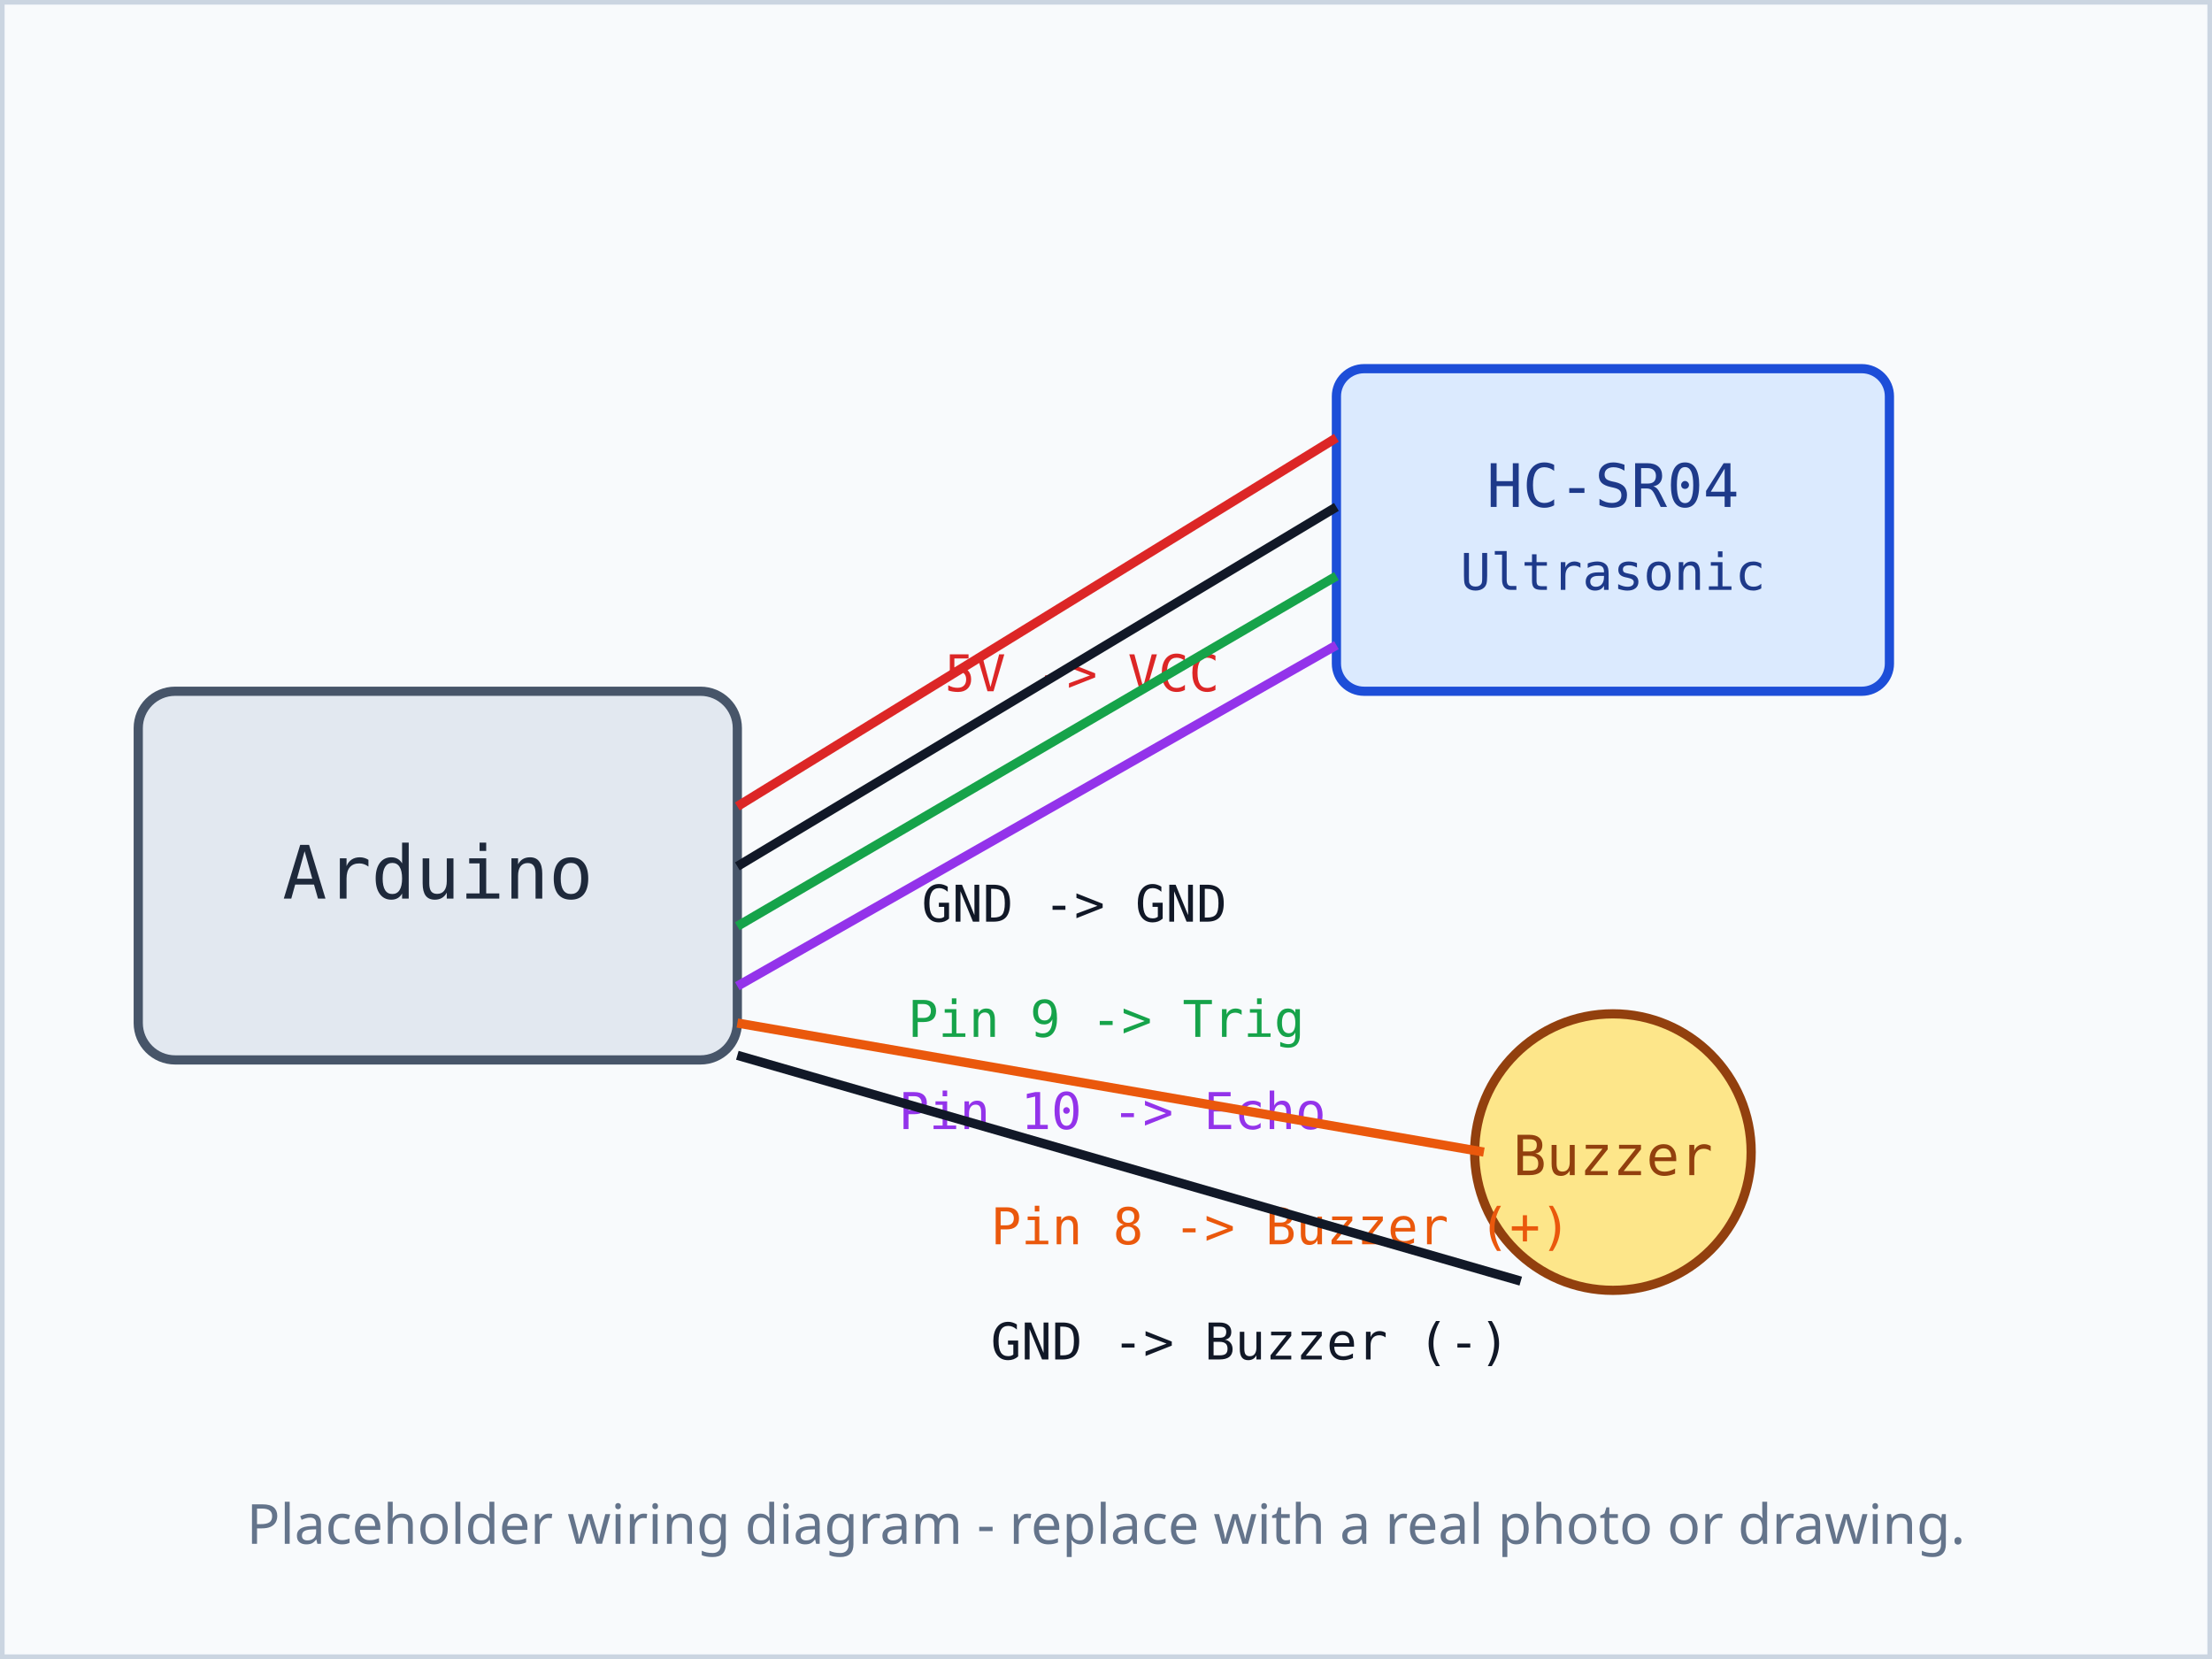
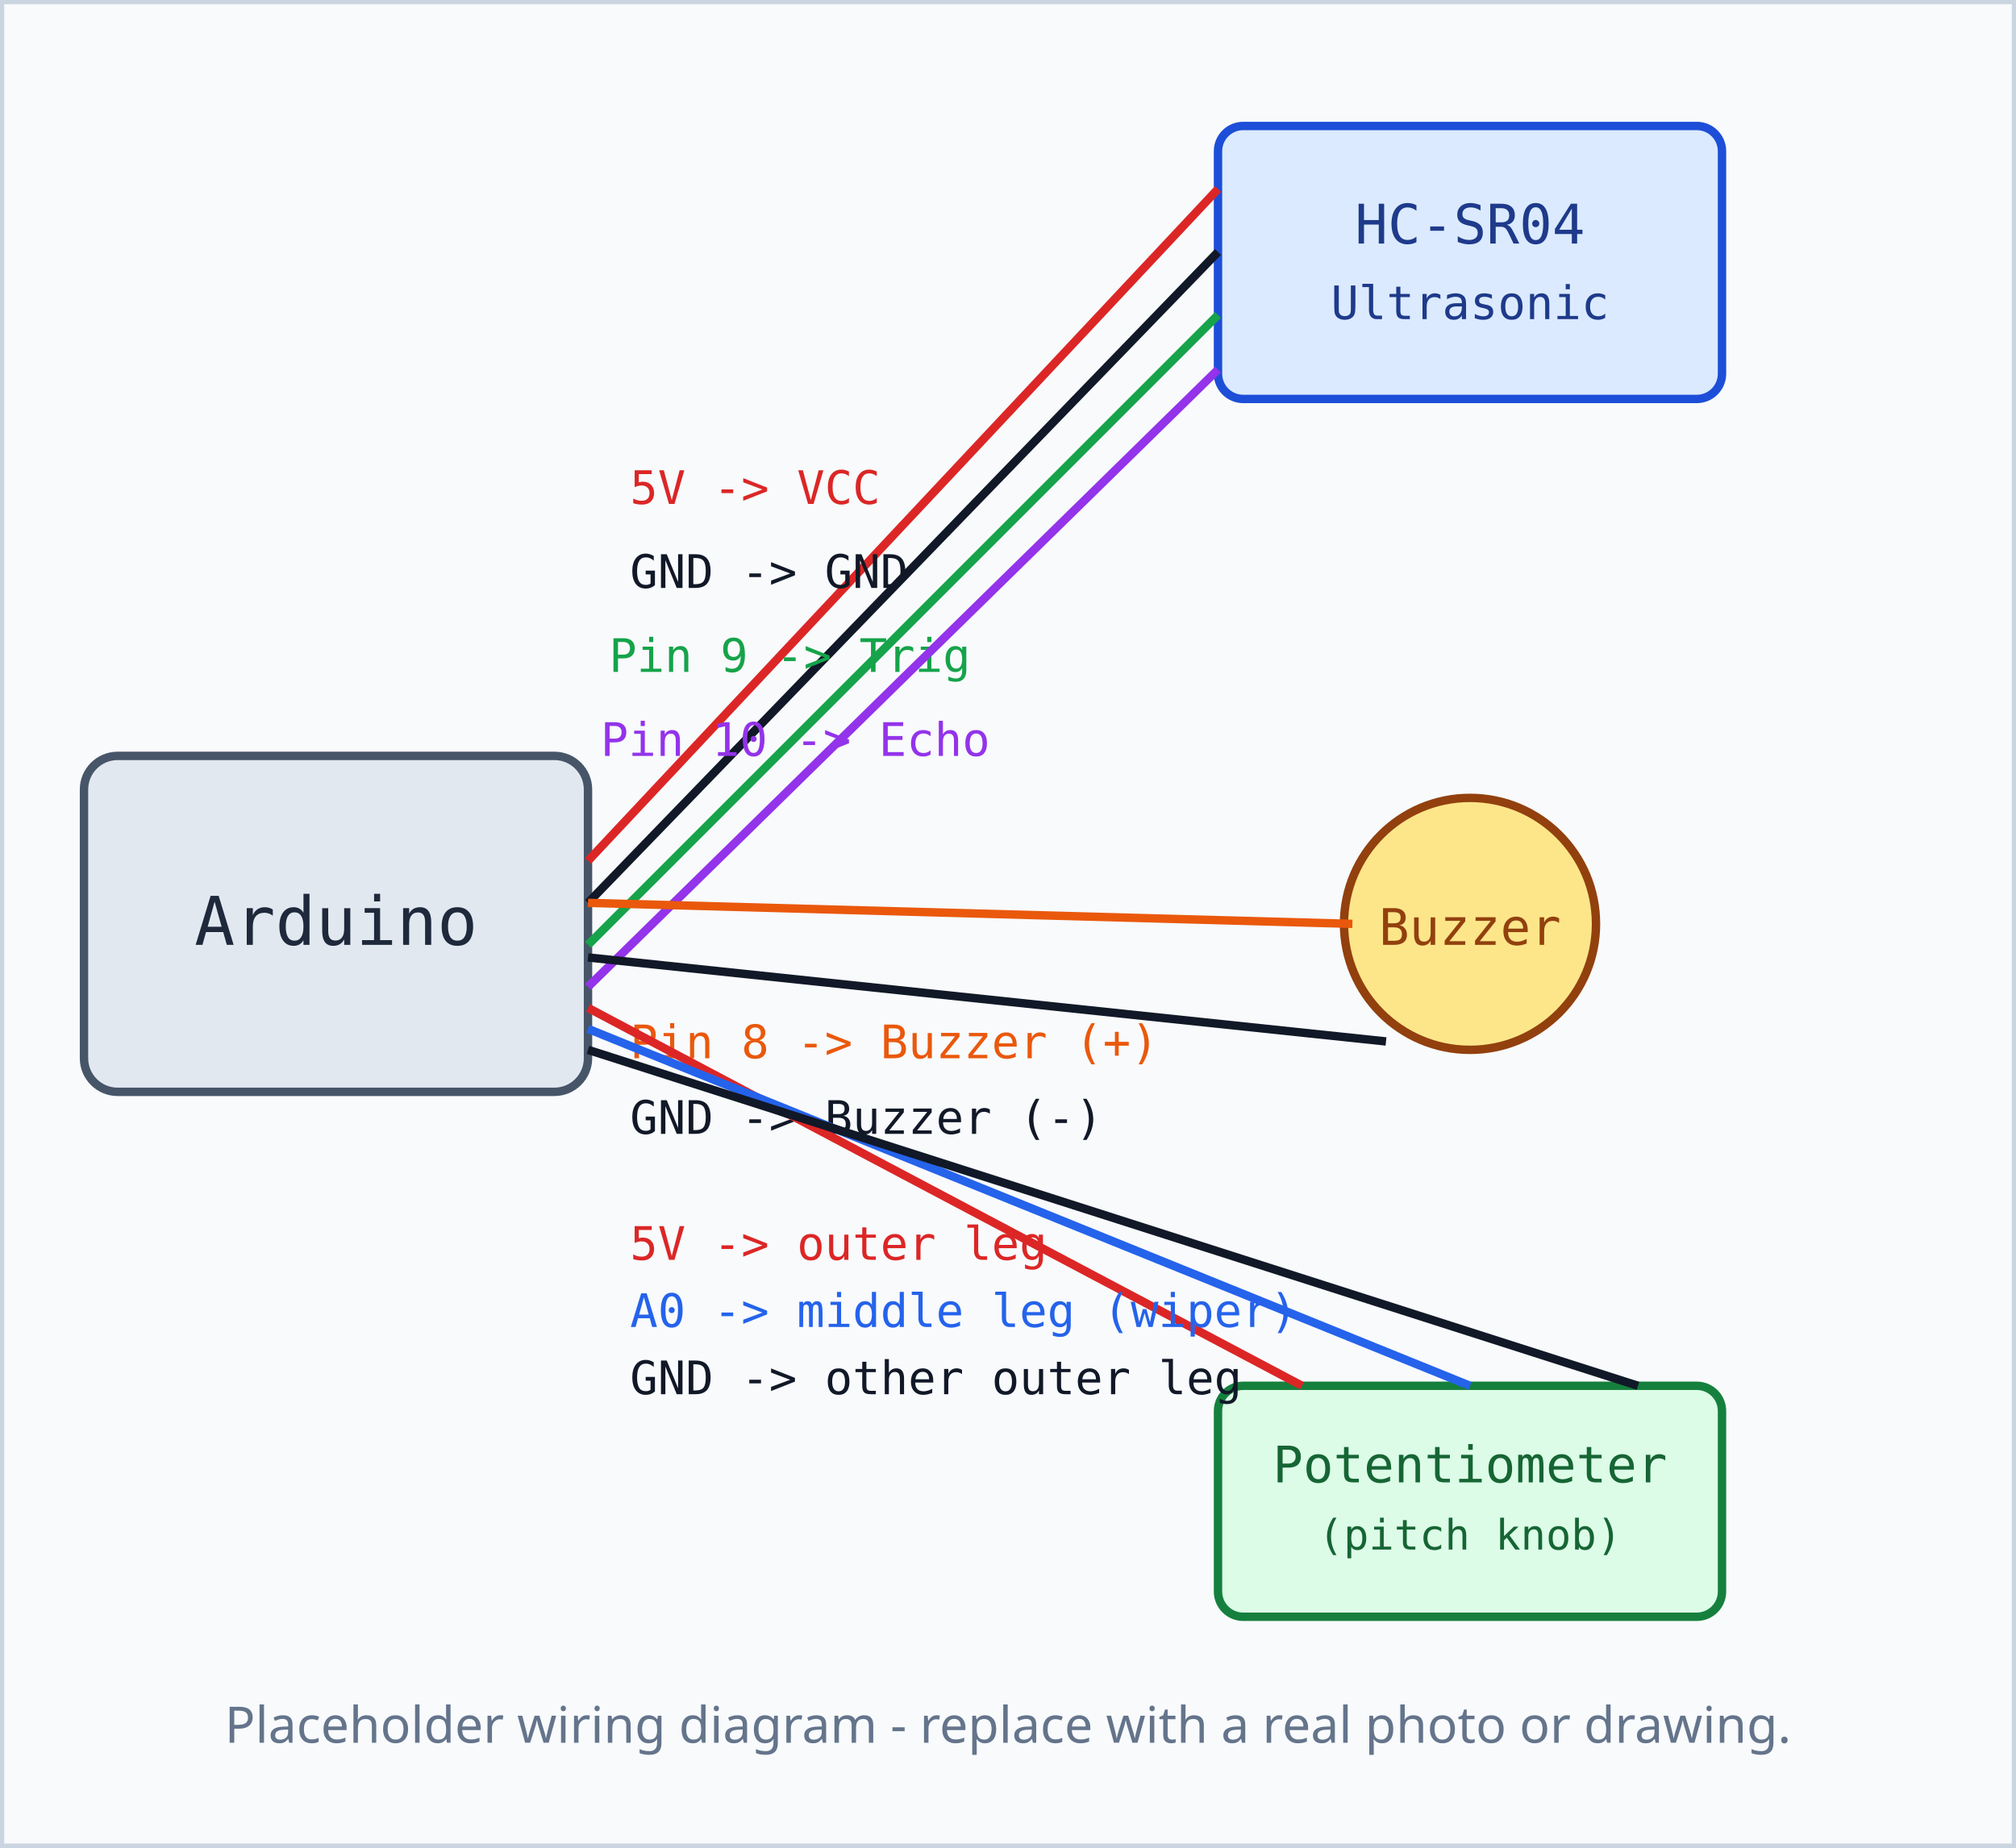
- <svg xmlns="http://www.w3.org/2000/svg" viewBox="0 0 480 360" width="480" height="360">
-   <rect width="480" height="360" fill="#f8fafc" stroke="#cbd5e1" stroke-width="2" />
-   <rect x="30" y="150" width="130" height="80" rx="8" fill="#e2e8f0" stroke="#475569" stroke-width="2" />
-   <text x="95" y="195" text-anchor="middle" font-family="monospace" font-size="16" fill="#1e293b">Arduino</text>
-   <rect x="290" y="80" width="120" height="70" rx="6" fill="#dbeafe" stroke="#1d4ed8" stroke-width="2" />
-   <text x="350" y="110" text-anchor="middle" font-family="monospace" font-size="13" fill="#1e3a8a">HC-SR04</text>
-   <text x="350" y="128" text-anchor="middle" font-family="monospace" font-size="11" fill="#1e3a8a">Ultrasonic</text>
-   <circle cx="350" cy="250" r="30" fill="#fde68a" stroke="#92400e" stroke-width="2" />
-   <text x="350" y="255" text-anchor="middle" font-family="monospace" font-size="12" fill="#92400e">Buzzer</text>
-   <line x1="160" y1="175" x2="290" y2="95" stroke="#dc2626" stroke-width="2" />
-   <text x="205" y="150" font-family="monospace" font-size="11" fill="#dc2626">5V -&gt; VCC</text>
-   <line x1="160" y1="188" x2="290" y2="110" stroke="#111827" stroke-width="2" />
-   <text x="200" y="200" font-family="monospace" font-size="11" fill="#111827">GND -&gt; GND</text>
-   <line x1="160" y1="201" x2="290" y2="125" stroke="#16a34a" stroke-width="2" />
-   <text x="197" y="225" font-family="monospace" font-size="11" fill="#16a34a">Pin 9 -&gt; Trig</text>
-   <line x1="160" y1="214" x2="290" y2="140" stroke="#9333ea" stroke-width="2" />
-   <text x="195" y="245" font-family="monospace" font-size="11" fill="#9333ea">Pin 10 -&gt; Echo</text>
-   <line x1="160" y1="222" x2="322" y2="250" stroke="#ea580c" stroke-width="2" />
-   <text x="215" y="270" font-family="monospace" font-size="11" fill="#ea580c">Pin 8 -&gt; Buzzer (+)</text>
-   <line x1="160" y1="229" x2="330" y2="278" stroke="#111827" stroke-width="2" />
-   <text x="215" y="295" font-family="monospace" font-size="11" fill="#111827">GND -&gt; Buzzer (-)</text>
-   <text x="240" y="335" text-anchor="middle" font-family="sans-serif" font-size="12" fill="#64748b">
+ <svg xmlns="http://www.w3.org/2000/svg" viewBox="0 0 480 440" width="480" height="440">
+   <rect width="480" height="440" fill="#f8fafc" stroke="#cbd5e1" stroke-width="2" />
+   <rect x="20" y="180" width="120" height="80" rx="8" fill="#e2e8f0" stroke="#475569" stroke-width="2" />
+   <text x="80" y="225" text-anchor="middle" font-family="monospace" font-size="16" fill="#1e293b">Arduino</text>
+   <rect x="290" y="30" width="120" height="65" rx="6" fill="#dbeafe" stroke="#1d4ed8" stroke-width="2" />
+   <text x="350" y="58" text-anchor="middle" font-family="monospace" font-size="13" fill="#1e3a8a">HC-SR04</text>
+   <text x="350" y="76" text-anchor="middle" font-family="monospace" font-size="11" fill="#1e3a8a">Ultrasonic</text>
+   <circle cx="350" cy="220" r="30" fill="#fde68a" stroke="#92400e" stroke-width="2" />
+   <text x="350" y="225" text-anchor="middle" font-family="monospace" font-size="12" fill="#92400e">Buzzer</text>
+   <rect x="290" y="330" width="120" height="55" rx="6" fill="#dcfce7" stroke="#15803d" stroke-width="2" />
+   <text x="350" y="353" text-anchor="middle" font-family="monospace" font-size="12" fill="#166534">Potentiometer</text>
+   <text x="350" y="369" text-anchor="middle" font-family="monospace" font-size="10" fill="#166534">(pitch knob)</text>
+   <line x1="140" y1="205" x2="290" y2="45" stroke="#dc2626" stroke-width="2" />
+   <text x="150" y="120" font-family="monospace" font-size="11" fill="#dc2626">5V -&gt; VCC</text>
+   <line x1="140" y1="215" x2="290" y2="60" stroke="#111827" stroke-width="2" />
+   <text x="150" y="140" font-family="monospace" font-size="11" fill="#111827">GND -&gt; GND</text>
+   <line x1="140" y1="225" x2="290" y2="75" stroke="#16a34a" stroke-width="2" />
+   <text x="145" y="160" font-family="monospace" font-size="11" fill="#16a34a">Pin 9 -&gt; Trig</text>
+   <line x1="140" y1="235" x2="290" y2="88" stroke="#9333ea" stroke-width="2" />
+   <text x="143" y="180" font-family="monospace" font-size="11" fill="#9333ea">Pin 10 -&gt; Echo</text>
+   <line x1="140" y1="215" x2="322" y2="220" stroke="#ea580c" stroke-width="2" />
+   <text x="150" y="252" font-family="monospace" font-size="11" fill="#ea580c">Pin 8 -&gt; Buzzer (+)</text>
+   <line x1="140" y1="228" x2="330" y2="248" stroke="#111827" stroke-width="2" />
+   <text x="150" y="270" font-family="monospace" font-size="11" fill="#111827">GND -&gt; Buzzer (-)</text>
+   <line x1="140" y1="240" x2="310" y2="330" stroke="#dc2626" stroke-width="2" />
+   <text x="150" y="300" font-family="monospace" font-size="11" fill="#dc2626">5V -&gt; outer leg</text>
+   <line x1="140" y1="245" x2="350" y2="330" stroke="#2563eb" stroke-width="2" />
+   <text x="150" y="316" font-family="monospace" font-size="11" fill="#2563eb">A0 -&gt; middle leg (wiper)</text>
+   <line x1="140" y1="250" x2="390" y2="330" stroke="#111827" stroke-width="2" />
+   <text x="150" y="332" font-family="monospace" font-size="11" fill="#111827">GND -&gt; other outer leg</text>
+   <text x="240" y="415" text-anchor="middle" font-family="sans-serif" font-size="12" fill="#64748b">
    Placeholder wiring diagram - replace with a real photo or drawing.
  </text>
</svg>
